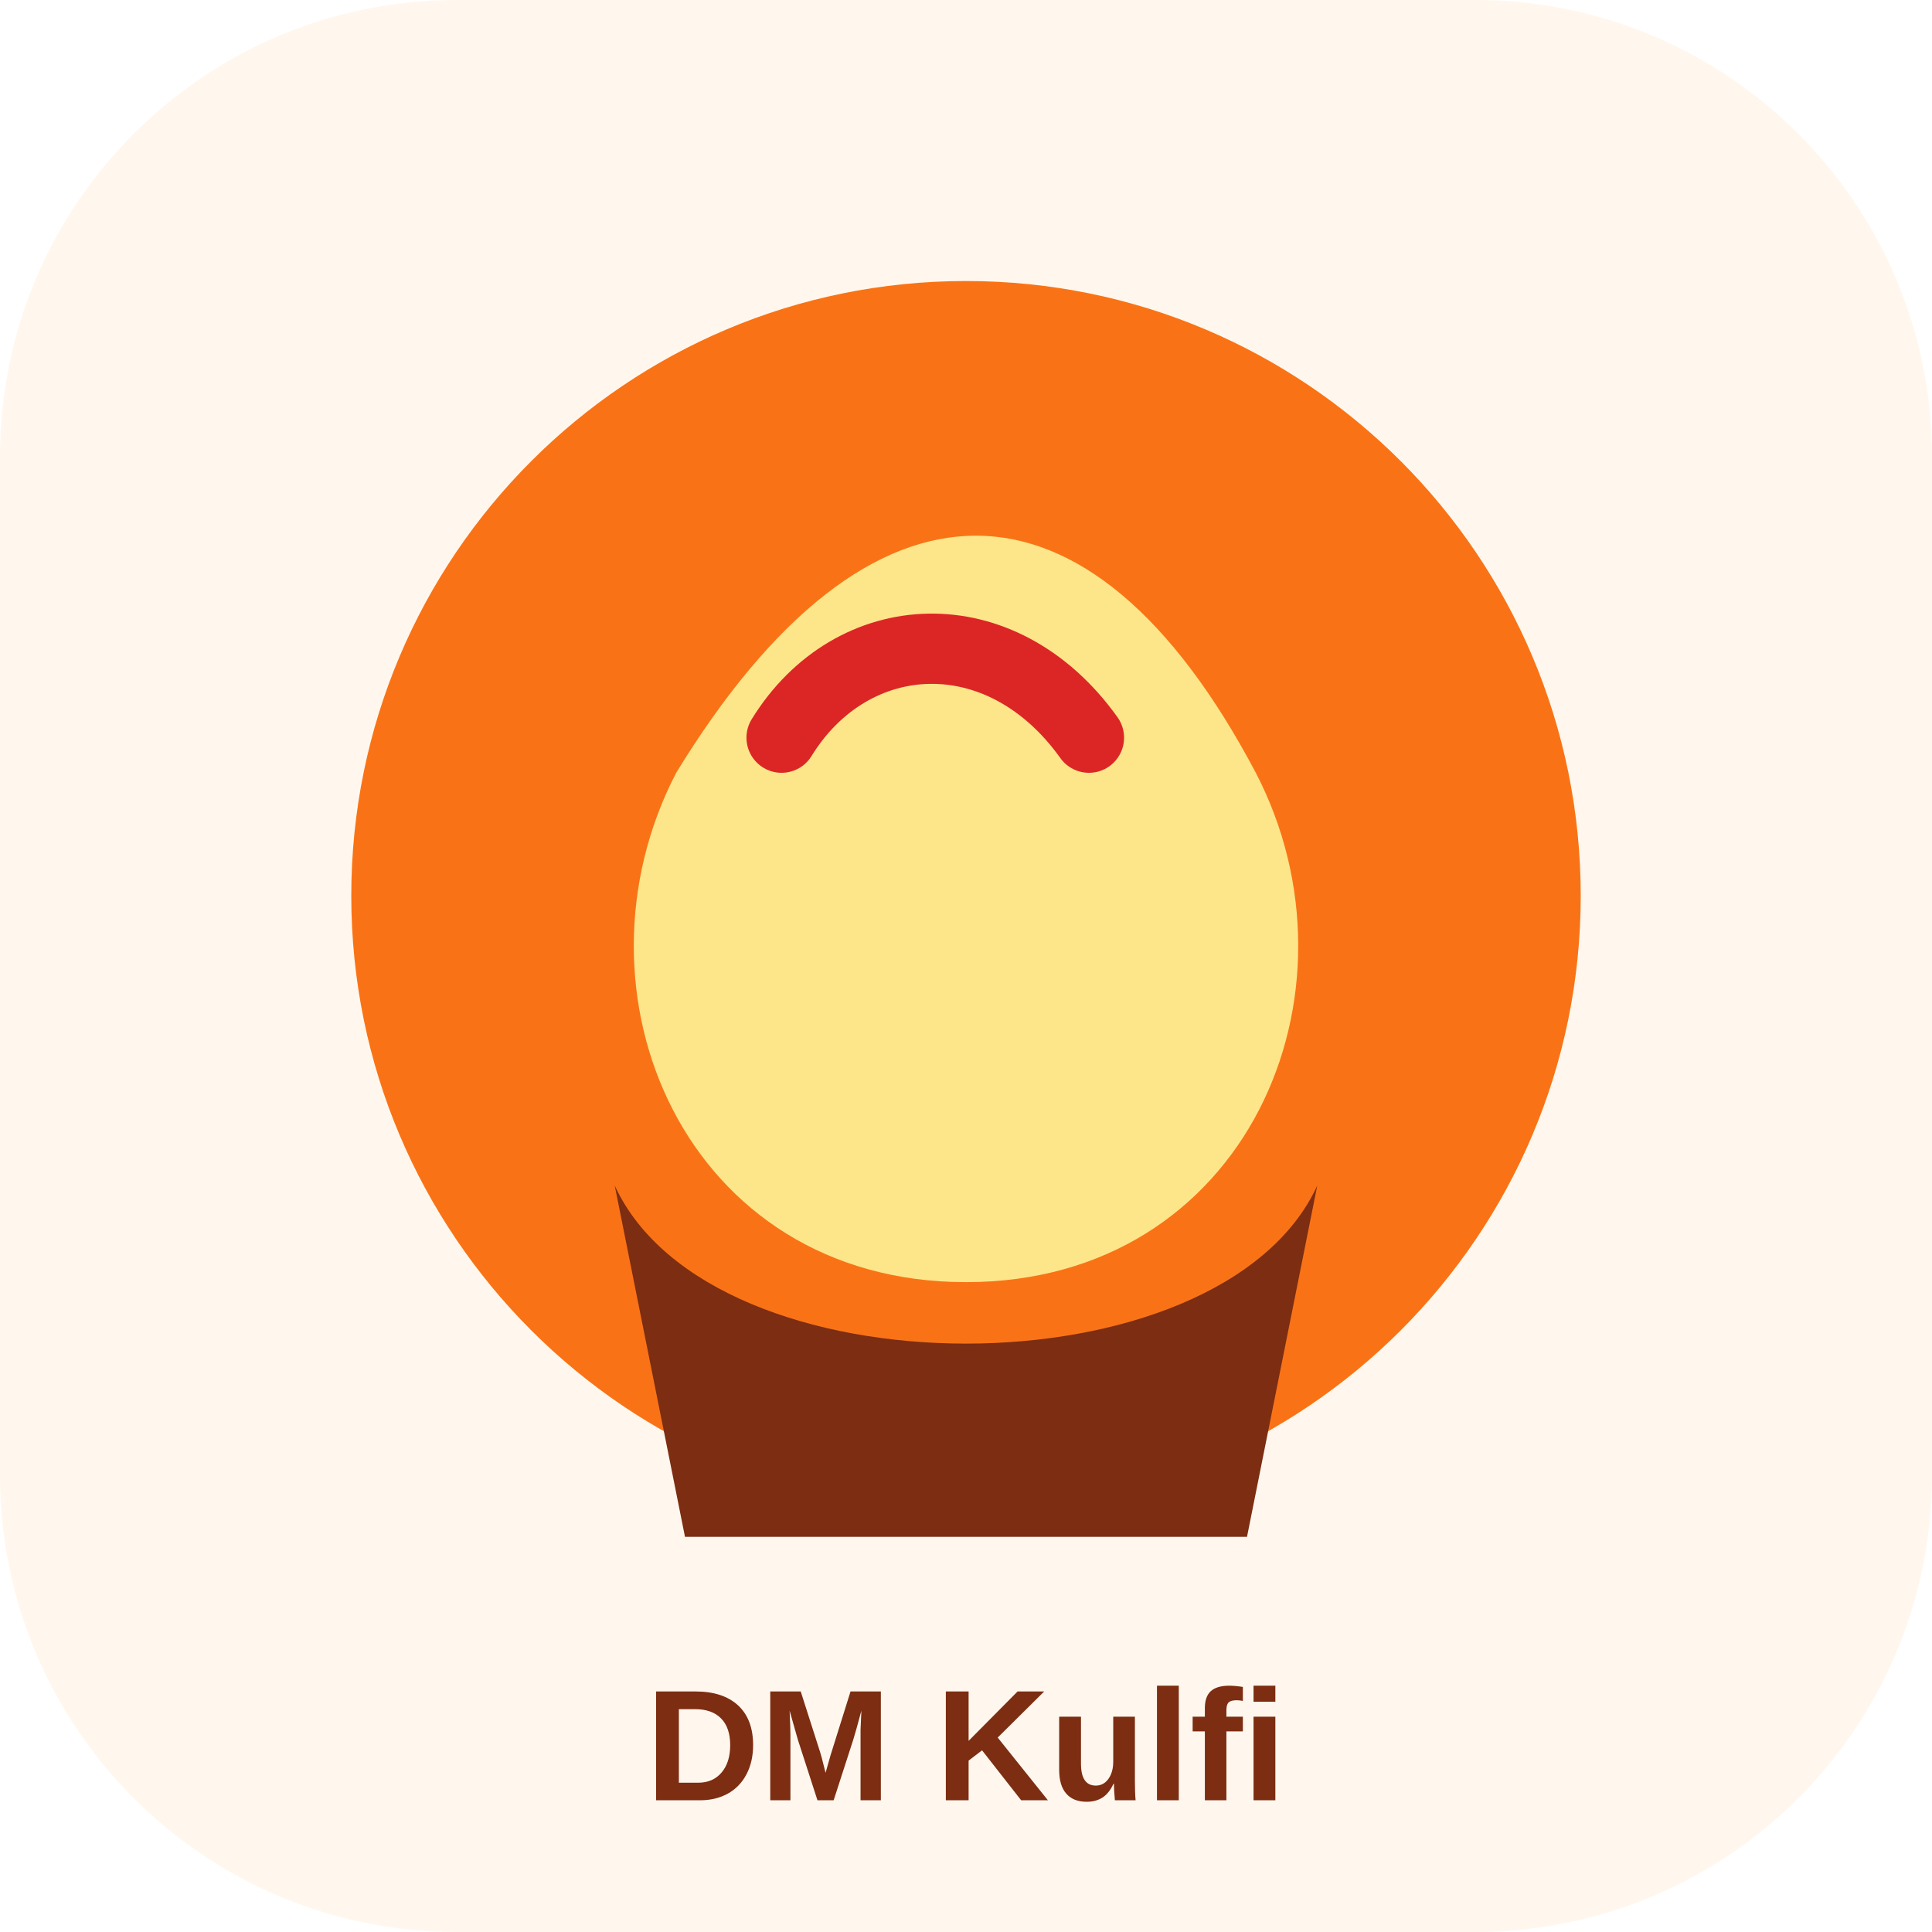
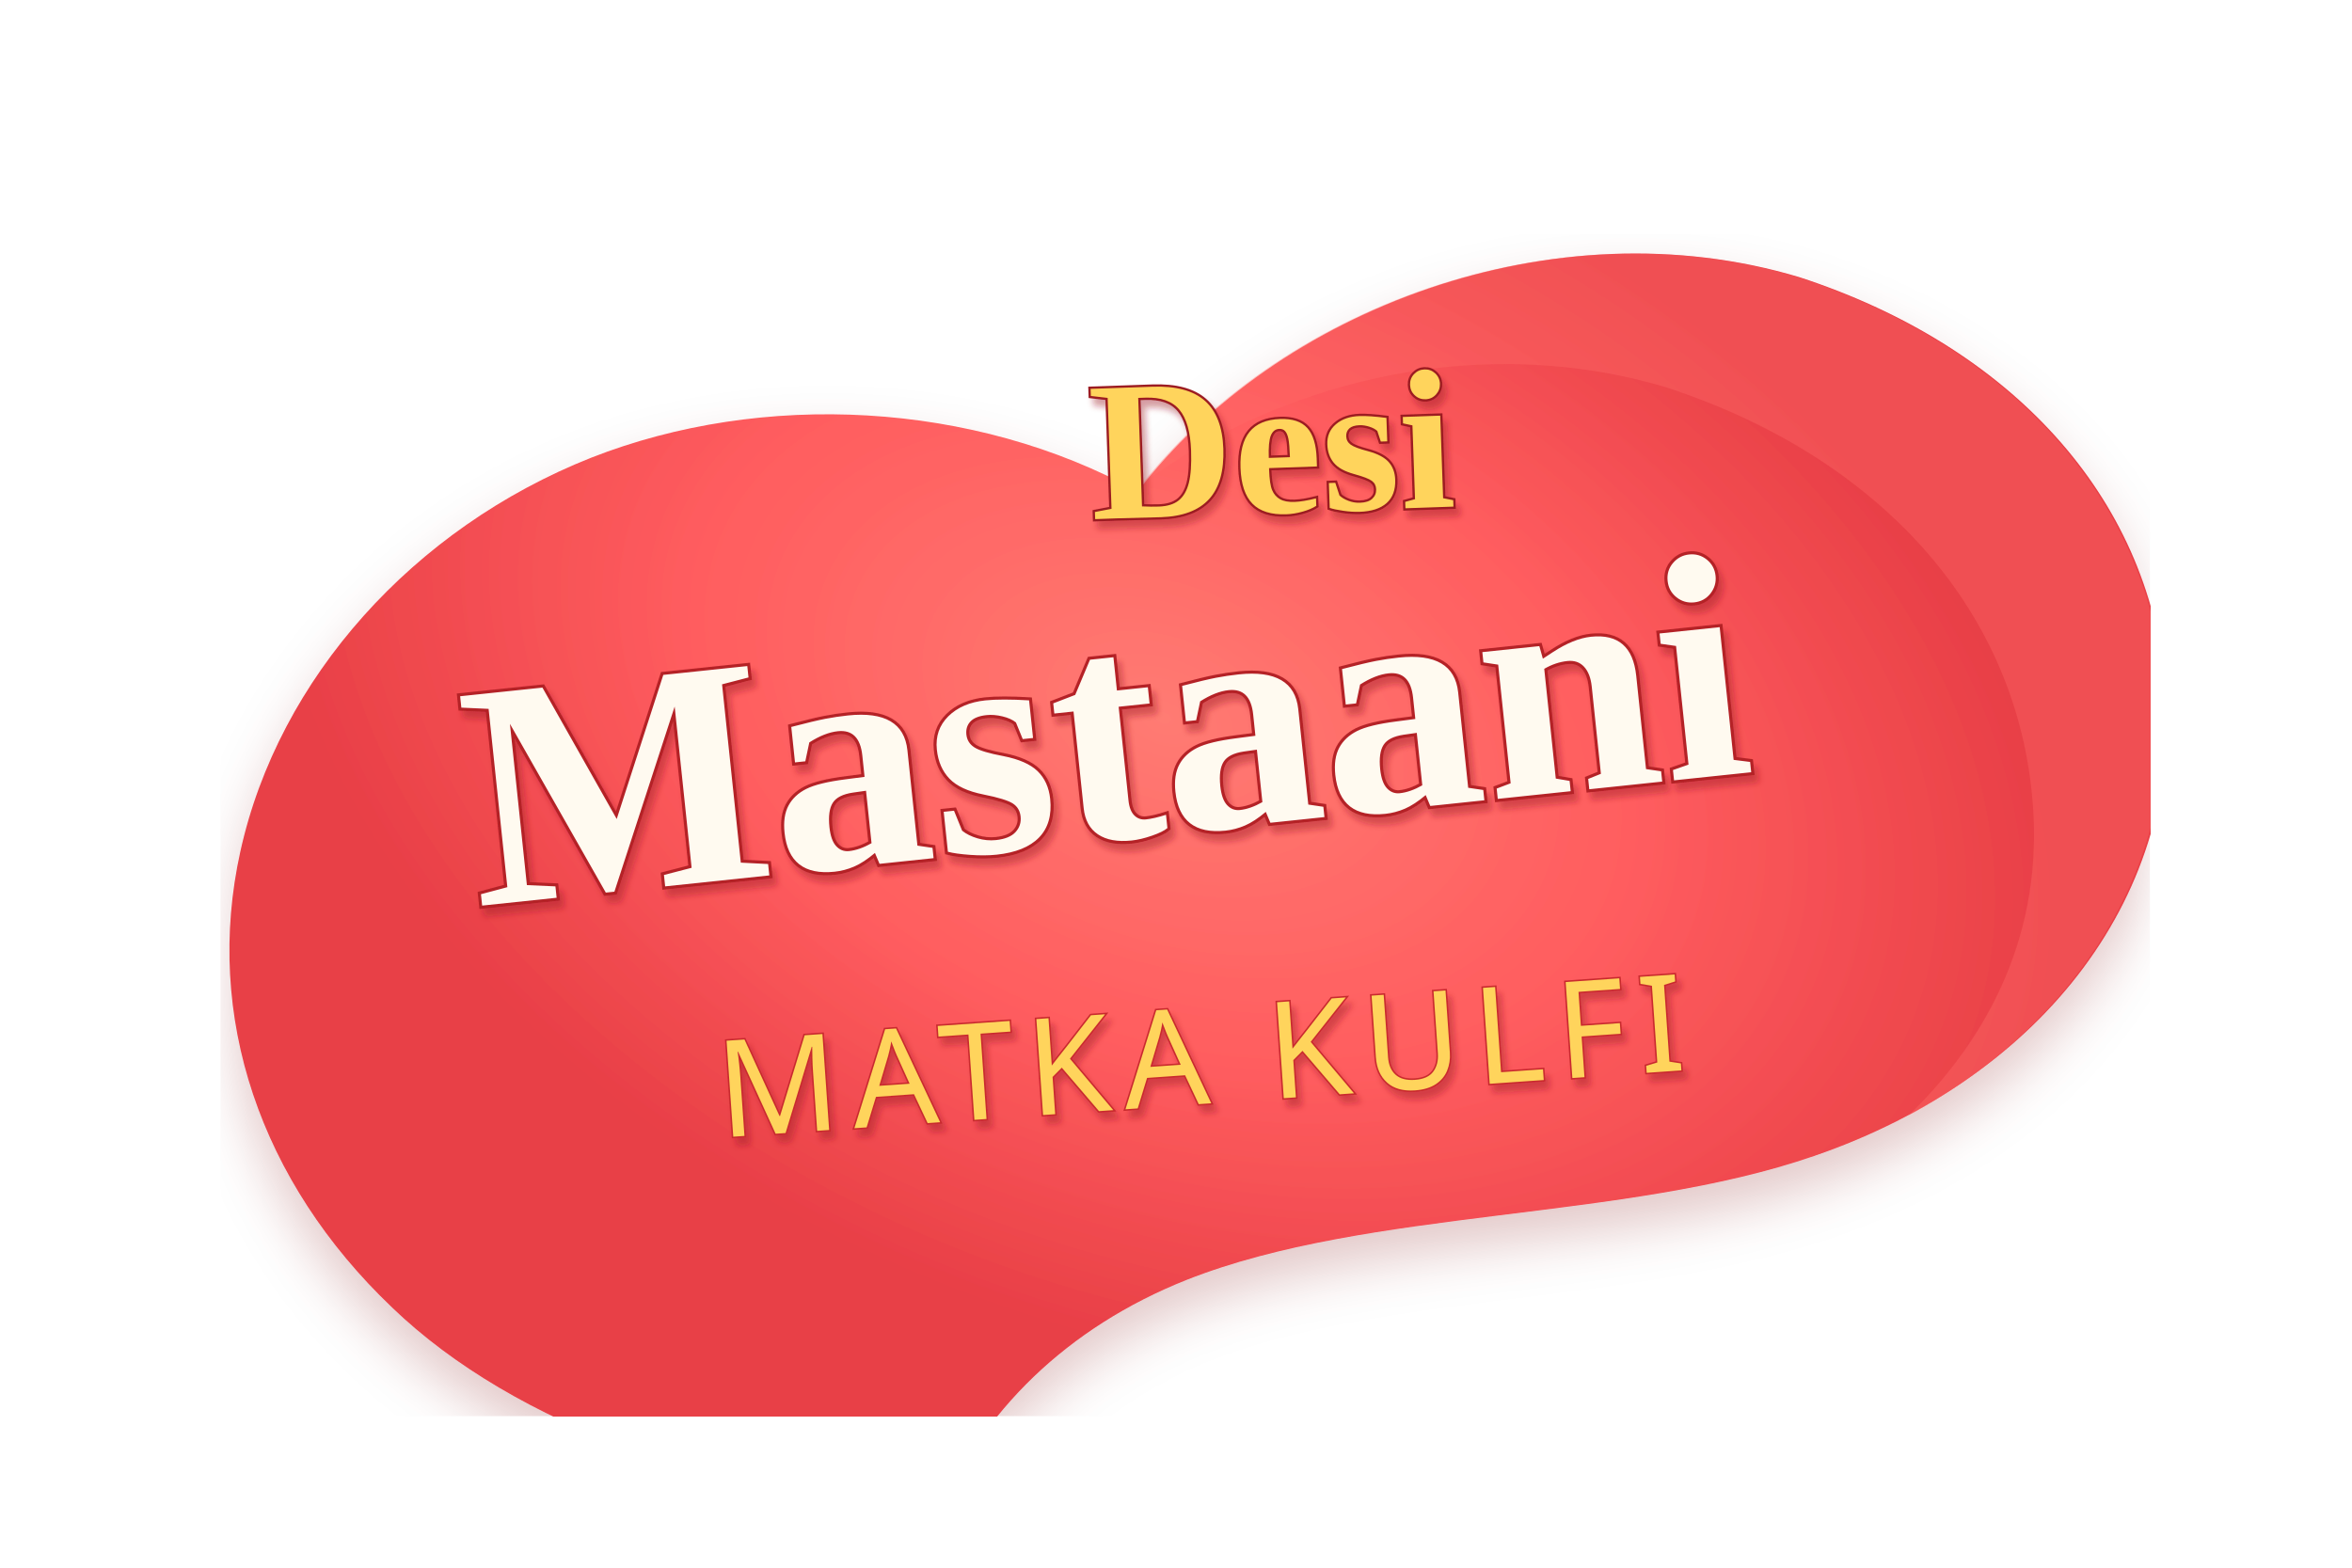
- <svg xmlns="http://www.w3.org/2000/svg" width="220" height="220" viewBox="0 0 220 220" fill="none">
-   <rect width="220" height="220" rx="52" fill="#fff7ed" />
-   <circle cx="110" cy="102" r="70" fill="#f97316" />
-   <path d="M70 135c11 24 69 24 80 0l-8 40H78l-8-40Z" fill="#7c2d12" />
-   <path d="M77 88c22-36 47-36 66 0 13 25-1 58-33 58S64 113 77 88Z" fill="#fde68a" />
-   <path d="M89 84c8-13 25-14 35 0" stroke="#dc2626" stroke-width="8" stroke-linecap="round" />
-   <text x="110" y="205" text-anchor="middle" font-family="Arial, sans-serif" font-weight="800" font-size="18" fill="#7c2d12">DM Kulfi</text>
+ <svg xmlns="http://www.w3.org/2000/svg" width="1536" height="1024" viewBox="0 0 1536 1024" fill="none" role="img" aria-labelledby="title desc">
+   <defs>
+     <radialGradient id="matkaGlow" cx="0" cy="0" r="1" gradientUnits="userSpaceOnUse" gradientTransform="translate(759 469) rotate(22) scale(611 400)">
+       <stop offset="0" stop-color="#ff7b73" />
+       <stop offset="0.52" stop-color="#ff5d5f" />
+       <stop offset="1" stop-color="#e83f46" />
+     </radialGradient>
+     <filter id="softShadow" x="144" y="135" width="1260" height="790" filterUnits="userSpaceOnUse" color-interpolation-filters="sRGB">
+       <feDropShadow dx="0" dy="18" stdDeviation="18" flood-color="#7c1015" flood-opacity="0.22" />
+     </filter>
+     <filter id="letterShadow" x="0" y="0" width="1536" height="1024" filterUnits="userSpaceOnUse" color-interpolation-filters="sRGB">
+       <feDropShadow dx="3" dy="5" stdDeviation="2" flood-color="#9e1d22" flood-opacity="0.42" />
+     </filter>
+   </defs>
+   <g filter="url(#softShadow)">
+     <path d="M1175 181c138 45 228 143 239 266 12 135-78 256-229 308-124 43-291 34-410 81-78 31-134 86-163 155-142-14-275-59-356-137-86-82-123-190-99-298 25-113 113-211 229-257 112-44 250-37 357 22 91-119 272-188 432-140Z" fill="url(#matkaGlow)" />
+     <path d="M742 321c91-119 272-188 432-140 138 45 228 143 239 266 10 114-53 220-167 282 61-59 89-131 81-210-12-123-101-221-239-266-130-39-274 0-369 85l23-17Z" fill="#ff6b68" opacity="0.36" />
+   </g>
+   <g filter="url(#letterShadow)">
+     <text x="832" y="335" transform="rotate(-2 832 335)" text-anchor="middle" font-family="Georgia, 'Times New Roman', serif" font-size="130" font-weight="700" fill="#ffd45b" stroke="#9c1b20" stroke-width="3" paint-order="stroke fill">Desi</text>
+     <text x="729" y="548" transform="rotate(-6 729 548)" text-anchor="middle" font-family="Georgia, 'Times New Roman', serif" font-size="210" font-weight="900" fill="#fffaf0" stroke="#b42028" stroke-width="4" paint-order="stroke fill">Mastaani</text>
+     <text x="786" y="721" transform="rotate(-4 786 721)" text-anchor="middle" font-family="Arial Black, Impact, sans-serif" font-size="88" letter-spacing="8" fill="#ffd45b" stroke="#c92b2f" stroke-width="2" paint-order="stroke fill">MATKA KULFI</text>
+   </g>
</svg>
